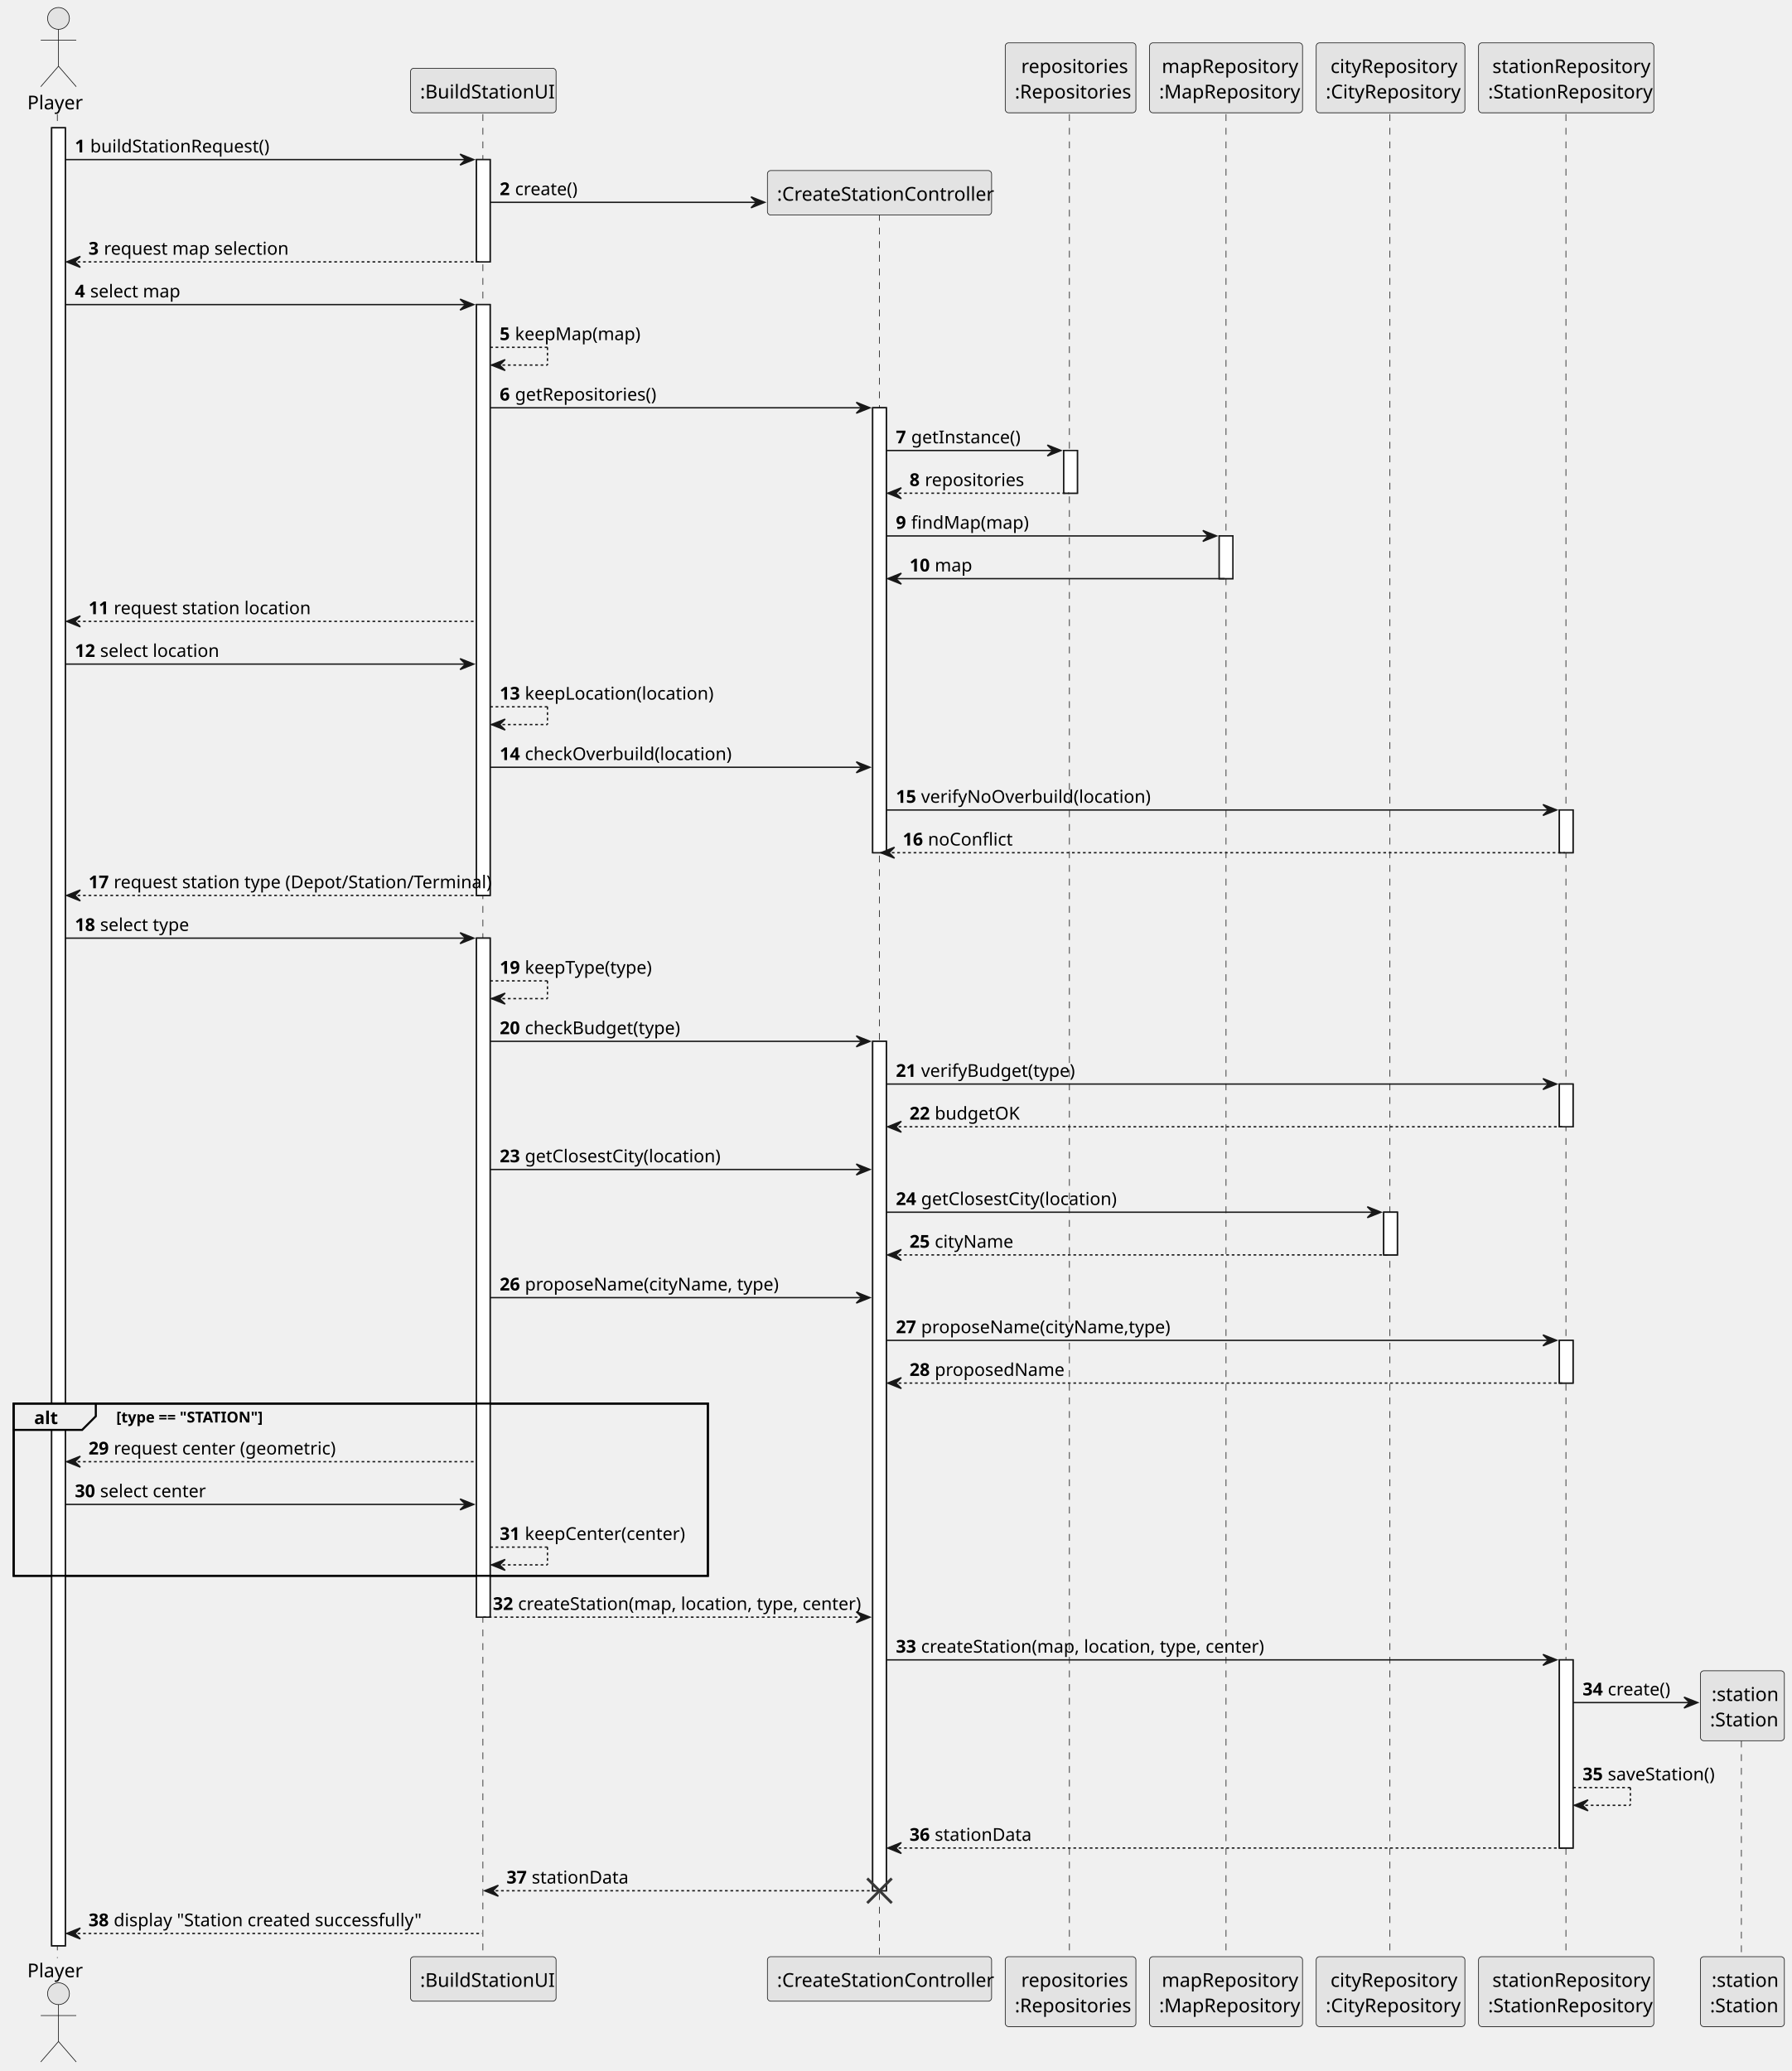
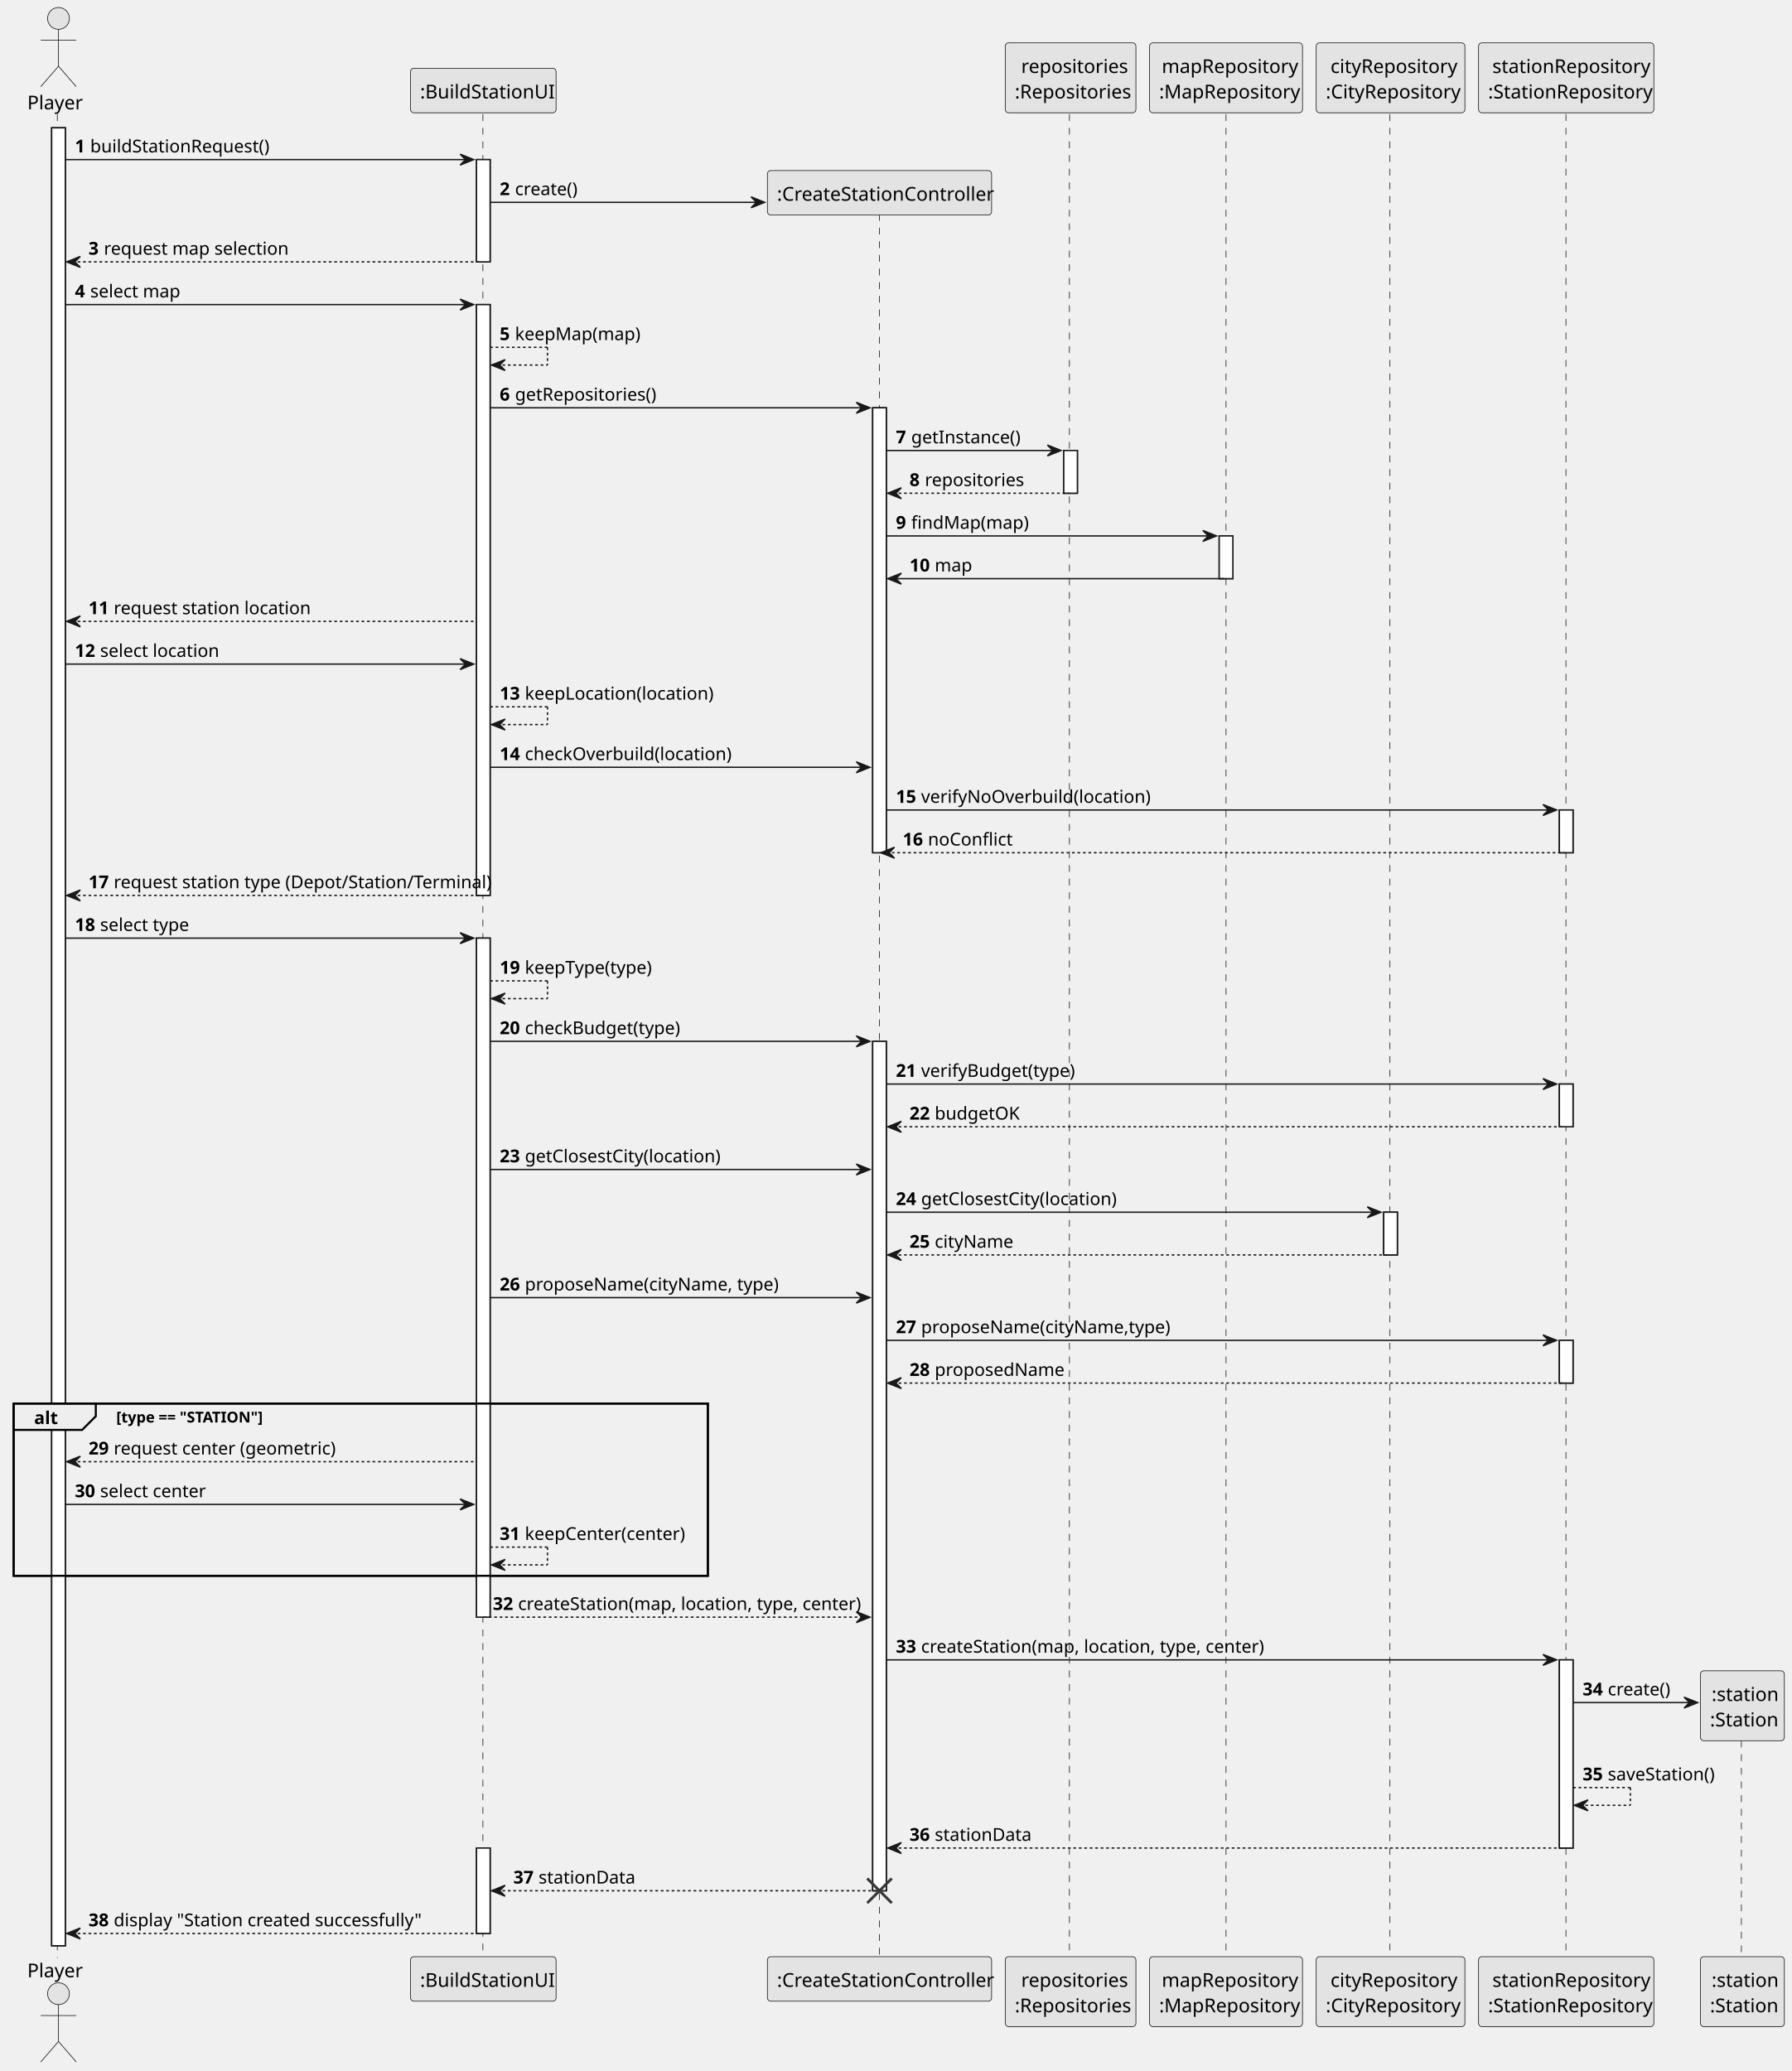
<svg xmlns="http://www.w3.org/2000/svg" contentStyleType="text/css" height="1517px" preserveAspectRatio="none" style="width:1312px;height:1517px;background:#FFFFFF;" version="1.1" viewBox="0 0 1312 1517" width="1312px" zoomAndPan="magnify">
  <defs />
  <g>
    <rect fill="#FFFFFF" height="1331.631" style="stroke:#181818;stroke-width:1.0;" width="10" x="37.841" y="93.621" />
    <rect fill="#FFFFFF" height="74.912" style="stroke:#181818;stroke-width:1.0;" width="10" x="348.981" y="116.912" />
    <rect fill="#FFFFFF" height="432.783" style="stroke:#181818;stroke-width:1.0;" width="10" x="348.981" y="223.115" />
    <rect fill="#FFFFFF" height="497.365" style="stroke:#181818;stroke-width:1.0;" width="10" x="348.981" y="687.189" />
+     <rect fill="#FFFFFF" height="62.582" style="stroke:#181818;stroke-width:1.0;" width="10" x="348.981" y="1353.67" />
    <rect fill="#FFFFFF" height="325.91" style="stroke:#181818;stroke-width:1.0;" width="10" x="639.173" y="298.697" />
    <rect fill="#FFFFFF" height="622.189" style="stroke:#181818;stroke-width:1.0;" width="10" x="639.173" y="762.771" />
    <rect fill="#FFFFFF" height="31.291" style="stroke:#181818;stroke-width:1.0;" width="10" x="779.118" y="329.988" />
    <rect fill="#FFFFFF" height="31.291" style="stroke:#181818;stroke-width:1.0;" width="10" x="892.99" y="392.57" />
    <rect fill="#FFFFFF" height="31.291" style="stroke:#181818;stroke-width:1.0;" width="10" x="1013.469" y="887.936" />
    <rect fill="#FFFFFF" height="31.291" style="stroke:#181818;stroke-width:1.0;" width="10" x="1142.123" y="593.316" />
    <rect fill="#FFFFFF" height="31.291" style="stroke:#181818;stroke-width:1.0;" width="10" x="1142.123" y="794.062" />
    <rect fill="#FFFFFF" height="31.291" style="stroke:#181818;stroke-width:1.0;" width="10" x="1142.123" y="981.809" />
    <rect fill="#FFFFFF" height="137.824" style="stroke:#181818;stroke-width:1.0;" width="10" x="1142.123" y="1215.846" />
    <rect fill="none" height="126.164" style="stroke:#000000;stroke-width:1.5;" width="508.439" x="10" y="1028.1" />
    <line style="stroke:#181818;stroke-width:0.5;stroke-dasharray:5.0,5.0;" x1="42" x2="42" y1="83.621" y2="1434.252" />
    <line style="stroke:#181818;stroke-width:0.5;stroke-dasharray:5.0,5.0;" x1="353.678" x2="353.678" y1="83.621" y2="1434.252" />
    <line style="stroke:#181818;stroke-width:0.5;stroke-dasharray:5.0,5.0;" x1="644.081" x2="644.081" y1="156.723" y2="1434.252" />
    <line style="stroke:#181818;stroke-width:0.5;stroke-dasharray:5.0,5.0;" x1="783.266" x2="783.266" y1="83.621" y2="1434.252" />
    <line style="stroke:#181818;stroke-width:0.5;stroke-dasharray:5.0,5.0;" x1="897.969" x2="897.969" y1="83.621" y2="1434.252" />
    <line style="stroke:#181818;stroke-width:0.5;stroke-dasharray:5.0,5.0;" x1="1018.01" x2="1018.01" y1="83.621" y2="1434.252" />
    <line style="stroke:#181818;stroke-width:0.5;stroke-dasharray:5.0,5.0;" x1="1146.927" x2="1146.927" y1="83.621" y2="1434.252" />
    <line style="stroke:#181818;stroke-width:0.5;stroke-dasharray:5.0,5.0;" x1="1275.437" x2="1275.437" y1="1264.967" y2="1434.252" />
    <text fill="#000000" font-family="sans-serif" font-size="14" lengthAdjust="spacing" textLength="39.683" x="20" y="80.107">Player</text>
    <ellipse cx="42.841" cy="13.5" fill="#E3E3E3" rx="8" ry="8" style="stroke:#181818;stroke-width:0.5;" />
    <path d="M42.841,21.5 L42.841,48.5 M29.841,29.5 L55.841,29.5 M42.841,48.5 L29.841,63.5 M42.841,48.5 L55.841,63.5 " fill="none" style="stroke:#181818;stroke-width:0.5;" />
    <text fill="#000000" font-family="sans-serif" font-size="14" lengthAdjust="spacing" textLength="39.683" x="20" y="1448.359">Player</text>
    <ellipse cx="42.841" cy="1460.373" fill="#E3E3E3" rx="8" ry="8" style="stroke:#181818;stroke-width:0.5;" />
    <path d="M42.841,1468.373 L42.841,1495.373 M29.841,1476.373 L55.841,1476.373 M42.841,1495.373 L29.841,1510.373 M42.841,1495.373 L55.841,1510.373 " fill="none" style="stroke:#181818;stroke-width:0.5;" />
    <rect fill="#E3E3E3" height="32.621" rx="2.5" ry="2.5" style="stroke:#181818;stroke-width:0.5;" width="106.606" x="300.678" y="50" />
    <text fill="#000000" font-family="sans-serif" font-size="14" lengthAdjust="spacing" textLength="92.606" x="307.678" y="72.107">:BuildStationUI</text>
    <rect fill="#E3E3E3" height="32.621" rx="2.5" ry="2.5" style="stroke:#181818;stroke-width:0.5;" width="106.606" x="300.678" y="1433.252" />
    <text fill="#000000" font-family="sans-serif" font-size="14" lengthAdjust="spacing" textLength="92.606" x="307.678" y="1455.359">:BuildStationUI</text>
    <rect fill="#E3E3E3" height="32.621" rx="2.5" ry="2.5" style="stroke:#181818;stroke-width:0.5;" width="164.185" x="562.081" y="1433.252" />
    <text fill="#000000" font-family="sans-serif" font-size="14" lengthAdjust="spacing" textLength="150.185" x="569.081" y="1455.359">:CreateStationController</text>
    <rect fill="#E3E3E3" height="51.242" rx="2.5" ry="2.5" style="stroke:#181818;stroke-width:0.5;" width="95.703" x="736.266" y="31.379" />
    <text fill="#000000" font-family="sans-serif" font-size="14" lengthAdjust="spacing" textLength="72.365" x="747.935" y="53.486">repositories</text>
    <text fill="#000000" font-family="sans-serif" font-size="14" lengthAdjust="spacing" textLength="81.703" x="743.266" y="72.107">:Repositories</text>
    <rect fill="#E3E3E3" height="51.242" rx="2.5" ry="2.5" style="stroke:#181818;stroke-width:0.5;" width="95.703" x="736.266" y="1433.252" />
    <text fill="#000000" font-family="sans-serif" font-size="14" lengthAdjust="spacing" textLength="72.365" x="747.935" y="1455.359">repositories</text>
    <text fill="#000000" font-family="sans-serif" font-size="14" lengthAdjust="spacing" textLength="81.703" x="743.266" y="1473.98">:Repositories</text>
    <rect fill="#E3E3E3" height="51.242" rx="2.5" ry="2.5" style="stroke:#181818;stroke-width:0.5;" width="112.041" x="841.969" y="31.379" />
    <text fill="#000000" font-family="sans-serif" font-size="14" lengthAdjust="spacing" textLength="94.151" x="850.914" y="53.486">mapRepository</text>
    <text fill="#000000" font-family="sans-serif" font-size="14" lengthAdjust="spacing" textLength="98.041" x="848.969" y="72.107">:MapRepository</text>
    <rect fill="#E3E3E3" height="51.242" rx="2.5" ry="2.5" style="stroke:#181818;stroke-width:0.5;" width="112.041" x="841.969" y="1433.252" />
    <text fill="#000000" font-family="sans-serif" font-size="14" lengthAdjust="spacing" textLength="94.151" x="850.914" y="1455.359">mapRepository</text>
    <text fill="#000000" font-family="sans-serif" font-size="14" lengthAdjust="spacing" textLength="98.041" x="848.969" y="1473.98">:MapRepository</text>
    <rect fill="#E3E3E3" height="51.242" rx="2.5" ry="2.5" style="stroke:#181818;stroke-width:0.5;" width="108.917" x="964.01" y="31.379" />
    <text fill="#000000" font-family="sans-serif" font-size="14" lengthAdjust="spacing" textLength="87.917" x="974.51" y="53.486">cityRepository</text>
    <text fill="#000000" font-family="sans-serif" font-size="14" lengthAdjust="spacing" textLength="94.917" x="971.01" y="72.107">:CityRepository</text>
    <rect fill="#E3E3E3" height="51.242" rx="2.5" ry="2.5" style="stroke:#181818;stroke-width:0.5;" width="108.917" x="964.01" y="1433.252" />
    <text fill="#000000" font-family="sans-serif" font-size="14" lengthAdjust="spacing" textLength="87.917" x="974.51" y="1455.359">cityRepository</text>
    <text fill="#000000" font-family="sans-serif" font-size="14" lengthAdjust="spacing" textLength="94.917" x="971.01" y="1473.98">:CityRepository</text>
    <rect fill="#E3E3E3" height="51.242" rx="2.5" ry="2.5" style="stroke:#181818;stroke-width:0.5;" width="128.393" x="1082.927" y="31.379" />
    <text fill="#000000" font-family="sans-serif" font-size="14" lengthAdjust="spacing" textLength="108.165" x="1093.041" y="53.486">stationRepository</text>
    <text fill="#000000" font-family="sans-serif" font-size="14" lengthAdjust="spacing" textLength="114.393" x="1089.927" y="72.107">:StationRepository</text>
    <rect fill="#E3E3E3" height="51.242" rx="2.5" ry="2.5" style="stroke:#181818;stroke-width:0.5;" width="128.393" x="1082.927" y="1433.252" />
    <text fill="#000000" font-family="sans-serif" font-size="14" lengthAdjust="spacing" textLength="108.165" x="1093.041" y="1455.359">stationRepository</text>
    <text fill="#000000" font-family="sans-serif" font-size="14" lengthAdjust="spacing" textLength="114.393" x="1089.927" y="1473.98">:StationRepository</text>
    <rect fill="#E3E3E3" height="51.242" rx="2.5" ry="2.5" style="stroke:#181818;stroke-width:0.5;" width="61.476" x="1245.437" y="1433.252" />
    <text fill="#000000" font-family="sans-serif" font-size="14" lengthAdjust="spacing" textLength="45.138" x="1253.605" y="1455.359">:station</text>
    <text fill="#000000" font-family="sans-serif" font-size="14" lengthAdjust="spacing" textLength="47.476" x="1252.437" y="1473.98">:Station</text>
    <rect fill="#FFFFFF" height="1331.631" style="stroke:#181818;stroke-width:1.0;" width="10" x="37.841" y="93.621" />
    <rect fill="#FFFFFF" height="74.912" style="stroke:#181818;stroke-width:1.0;" width="10" x="348.981" y="116.912" />
    <rect fill="#FFFFFF" height="432.783" style="stroke:#181818;stroke-width:1.0;" width="10" x="348.981" y="223.115" />
    <rect fill="#FFFFFF" height="497.365" style="stroke:#181818;stroke-width:1.0;" width="10" x="348.981" y="687.189" />
+     <rect fill="#FFFFFF" height="62.582" style="stroke:#181818;stroke-width:1.0;" width="10" x="348.981" y="1353.67" />
    <rect fill="#FFFFFF" height="325.91" style="stroke:#181818;stroke-width:1.0;" width="10" x="639.173" y="298.697" />
    <rect fill="#FFFFFF" height="622.189" style="stroke:#181818;stroke-width:1.0;" width="10" x="639.173" y="762.771" />
    <rect fill="#FFFFFF" height="31.291" style="stroke:#181818;stroke-width:1.0;" width="10" x="779.118" y="329.988" />
    <rect fill="#FFFFFF" height="31.291" style="stroke:#181818;stroke-width:1.0;" width="10" x="892.99" y="392.57" />
    <rect fill="#FFFFFF" height="31.291" style="stroke:#181818;stroke-width:1.0;" width="10" x="1013.469" y="887.936" />
    <rect fill="#FFFFFF" height="31.291" style="stroke:#181818;stroke-width:1.0;" width="10" x="1142.123" y="593.316" />
    <rect fill="#FFFFFF" height="31.291" style="stroke:#181818;stroke-width:1.0;" width="10" x="1142.123" y="794.062" />
    <rect fill="#FFFFFF" height="31.291" style="stroke:#181818;stroke-width:1.0;" width="10" x="1142.123" y="981.809" />
    <rect fill="#FFFFFF" height="137.824" style="stroke:#181818;stroke-width:1.0;" width="10" x="1142.123" y="1215.846" />
    <polygon fill="#181818" points="336.981,112.912,346.981,116.912,336.981,120.912,340.981,116.912" style="stroke:#181818;stroke-width:1.0;" />
    <line style="stroke:#181818;stroke-width:1.0;" x1="47.841" x2="342.981" y1="116.912" y2="116.912" />
    <text fill="#000000" font-family="sans-serif" font-size="13" font-weight="bold" lengthAdjust="spacing" textLength="7.23" x="54.841" y="111.649">1</text>
    <text fill="#000000" font-family="sans-serif" font-size="13" lengthAdjust="spacing" textLength="125.017" x="66.071" y="111.649">buildStationRequest()</text>
    <polygon fill="#181818" points="550.081,144.203,560.081,148.203,550.081,152.203,554.081,148.203" style="stroke:#181818;stroke-width:1.0;" />
    <line style="stroke:#181818;stroke-width:1.0;" x1="358.981" x2="556.081" y1="148.203" y2="148.203" />
    <text fill="#000000" font-family="sans-serif" font-size="13" font-weight="bold" lengthAdjust="spacing" textLength="7.23" x="365.981" y="142.94">2</text>
    <text fill="#000000" font-family="sans-serif" font-size="13" lengthAdjust="spacing" textLength="44.789" x="377.211" y="142.94">create()</text>
    <rect fill="#E3E3E3" height="32.621" rx="2.5" ry="2.5" style="stroke:#181818;stroke-width:0.5;" width="164.185" x="562.081" y="124.912" />
    <text fill="#000000" font-family="sans-serif" font-size="14" lengthAdjust="spacing" textLength="150.185" x="569.081" y="147.019">:CreateStationController</text>
    <polygon fill="#181818" points="58.841,187.824,48.841,191.824,58.841,195.824,54.841,191.824" style="stroke:#181818;stroke-width:1.0;" />
    <line style="stroke:#181818;stroke-width:1.0;stroke-dasharray:2.0,2.0;" x1="52.841" x2="352.981" y1="191.824" y2="191.824" />
    <text fill="#000000" font-family="sans-serif" font-size="13" font-weight="bold" lengthAdjust="spacing" textLength="7.23" x="64.841" y="186.561">3</text>
    <text fill="#000000" font-family="sans-serif" font-size="13" lengthAdjust="spacing" textLength="127.182" x="76.071" y="186.561">request map selection</text>
    <polygon fill="#181818" points="336.981,219.115,346.981,223.115,336.981,227.115,340.981,223.115" style="stroke:#181818;stroke-width:1.0;" />
    <line style="stroke:#181818;stroke-width:1.0;" x1="47.841" x2="342.981" y1="223.115" y2="223.115" />
    <text fill="#000000" font-family="sans-serif" font-size="13" font-weight="bold" lengthAdjust="spacing" textLength="7.23" x="54.841" y="217.852">4</text>
    <text fill="#000000" font-family="sans-serif" font-size="13" lengthAdjust="spacing" textLength="62.861" x="66.071" y="217.852">select map</text>
    <line style="stroke:#181818;stroke-width:1.0;stroke-dasharray:2.0,2.0;" x1="358.981" x2="400.981" y1="254.406" y2="254.406" />
    <line style="stroke:#181818;stroke-width:1.0;stroke-dasharray:2.0,2.0;" x1="400.981" x2="400.981" y1="254.406" y2="267.406" />
    <line style="stroke:#181818;stroke-width:1.0;stroke-dasharray:2.0,2.0;" x1="359.981" x2="400.981" y1="267.406" y2="267.406" />
    <polygon fill="#181818" points="369.981,263.406,359.981,267.406,369.981,271.406,365.981,267.406" style="stroke:#181818;stroke-width:1.0;" />
    <text fill="#000000" font-family="sans-serif" font-size="13" font-weight="bold" lengthAdjust="spacing" textLength="7.23" x="365.981" y="249.144">5</text>
    <text fill="#000000" font-family="sans-serif" font-size="13" lengthAdjust="spacing" textLength="87.426" x="377.211" y="249.144">keepMap(map)</text>
    <polygon fill="#181818" points="627.173,294.697,637.173,298.697,627.173,302.697,631.173,298.697" style="stroke:#181818;stroke-width:1.0;" />
    <line style="stroke:#181818;stroke-width:1.0;" x1="358.981" x2="633.173" y1="298.697" y2="298.697" />
    <text fill="#000000" font-family="sans-serif" font-size="13" font-weight="bold" lengthAdjust="spacing" textLength="7.23" x="365.981" y="293.435">6</text>
    <text fill="#000000" font-family="sans-serif" font-size="13" lengthAdjust="spacing" textLength="98.985" x="377.211" y="293.435">getRepositories()</text>
    <polygon fill="#181818" points="767.118,325.988,777.118,329.988,767.118,333.988,771.118,329.988" style="stroke:#181818;stroke-width:1.0;" />
    <line style="stroke:#181818;stroke-width:1.0;" x1="649.173" x2="773.118" y1="329.988" y2="329.988" />
    <text fill="#000000" font-family="sans-serif" font-size="13" font-weight="bold" lengthAdjust="spacing" textLength="7.23" x="656.173" y="324.726">7</text>
    <text fill="#000000" font-family="sans-serif" font-size="13" lengthAdjust="spacing" textLength="75.874" x="667.403" y="324.726">getInstance()</text>
    <polygon fill="#181818" points="660.173,357.279,650.173,361.279,660.173,365.279,656.173,361.279" style="stroke:#181818;stroke-width:1.0;" />
    <line style="stroke:#181818;stroke-width:1.0;stroke-dasharray:2.0,2.0;" x1="654.173" x2="783.118" y1="361.279" y2="361.279" />
    <text fill="#000000" font-family="sans-serif" font-size="13" font-weight="bold" lengthAdjust="spacing" textLength="7.23" x="666.173" y="356.017">8</text>
    <text fill="#000000" font-family="sans-serif" font-size="13" lengthAdjust="spacing" textLength="67.196" x="677.403" y="356.017">repositories</text>
    <polygon fill="#181818" points="880.99,388.57,890.99,392.57,880.99,396.57,884.99,392.57" style="stroke:#181818;stroke-width:1.0;" />
    <line style="stroke:#181818;stroke-width:1.0;" x1="649.173" x2="886.99" y1="392.57" y2="392.57" />
    <text fill="#000000" font-family="sans-serif" font-size="13" font-weight="bold" lengthAdjust="spacing" textLength="7.23" x="656.173" y="387.308">9</text>
    <text fill="#000000" font-family="sans-serif" font-size="13" lengthAdjust="spacing" textLength="80.196" x="667.403" y="387.308">findMap(map)</text>
    <polygon fill="#181818" points="660.173,419.861,650.173,423.861,660.173,427.861,656.173,423.861" style="stroke:#181818;stroke-width:1.0;" />
    <line style="stroke:#181818;stroke-width:1.0;" x1="654.173" x2="896.99" y1="423.861" y2="423.861" />
    <text fill="#000000" font-family="sans-serif" font-size="13" font-weight="bold" lengthAdjust="spacing" textLength="14.46" x="666.173" y="418.599">10</text>
    <text fill="#000000" font-family="sans-serif" font-size="13" lengthAdjust="spacing" textLength="25.289" x="684.633" y="418.599">map</text>
    <polygon fill="#181818" points="58.841,451.152,48.841,455.152,58.841,459.152,54.841,455.152" style="stroke:#181818;stroke-width:1.0;" />
    <line style="stroke:#181818;stroke-width:1.0;stroke-dasharray:2.0,2.0;" x1="52.841" x2="347.981" y1="455.152" y2="455.152" />
    <text fill="#000000" font-family="sans-serif" font-size="13" font-weight="bold" lengthAdjust="spacing" textLength="14.46" x="64.841" y="449.89">11</text>
    <text fill="#000000" font-family="sans-serif" font-size="13" lengthAdjust="spacing" textLength="133.694" x="83.301" y="449.89">request station location</text>
    <polygon fill="#181818" points="336.981,482.443,346.981,486.443,336.981,490.443,340.981,486.443" style="stroke:#181818;stroke-width:1.0;" />
    <line style="stroke:#181818;stroke-width:1.0;" x1="47.841" x2="342.981" y1="486.443" y2="486.443" />
    <text fill="#000000" font-family="sans-serif" font-size="13" font-weight="bold" lengthAdjust="spacing" textLength="14.46" x="54.841" y="481.181">12</text>
    <text fill="#000000" font-family="sans-serif" font-size="13" lengthAdjust="spacing" textLength="82.38" x="73.301" y="481.181">select location</text>
    <line style="stroke:#181818;stroke-width:1.0;stroke-dasharray:2.0,2.0;" x1="358.981" x2="400.981" y1="517.734" y2="517.734" />
    <line style="stroke:#181818;stroke-width:1.0;stroke-dasharray:2.0,2.0;" x1="400.981" x2="400.981" y1="517.734" y2="530.734" />
    <line style="stroke:#181818;stroke-width:1.0;stroke-dasharray:2.0,2.0;" x1="359.981" x2="400.981" y1="530.734" y2="530.734" />
    <polygon fill="#181818" points="369.981,526.734,359.981,530.734,369.981,534.734,365.981,530.734" style="stroke:#181818;stroke-width:1.0;" />
    <text fill="#000000" font-family="sans-serif" font-size="13" font-weight="bold" lengthAdjust="spacing" textLength="14.46" x="365.981" y="512.472">13</text>
    <text fill="#000000" font-family="sans-serif" font-size="13" lengthAdjust="spacing" textLength="130.806" x="384.441" y="512.472">keepLocation(location)</text>
    <polygon fill="#181818" points="627.173,558.025,637.173,562.025,627.173,566.025,631.173,562.025" style="stroke:#181818;stroke-width:1.0;" />
    <line style="stroke:#181818;stroke-width:1.0;" x1="358.981" x2="633.173" y1="562.025" y2="562.025" />
    <text fill="#000000" font-family="sans-serif" font-size="13" font-weight="bold" lengthAdjust="spacing" textLength="14.46" x="365.981" y="556.763">14</text>
    <text fill="#000000" font-family="sans-serif" font-size="13" lengthAdjust="spacing" textLength="143.064" x="384.441" y="556.763">checkOverbuild(location)</text>
    <polygon fill="#181818" points="1130.123,589.316,1140.123,593.316,1130.123,597.316,1134.123,593.316" style="stroke:#181818;stroke-width:1.0;" />
    <line style="stroke:#181818;stroke-width:1.0;" x1="649.173" x2="1136.123" y1="593.316" y2="593.316" />
    <text fill="#000000" font-family="sans-serif" font-size="13" font-weight="bold" lengthAdjust="spacing" textLength="14.46" x="656.173" y="588.054">15</text>
    <text fill="#000000" font-family="sans-serif" font-size="13" lengthAdjust="spacing" textLength="156.781" x="674.633" y="588.054">verifyNoOverbuild(location)</text>
    <polygon fill="#181818" points="655.173,620.607,645.173,624.607,655.173,628.607,651.173,624.607" style="stroke:#181818;stroke-width:1.0;" />
    <line style="stroke:#181818;stroke-width:1.0;stroke-dasharray:2.0,2.0;" x1="649.173" x2="1146.123" y1="624.607" y2="624.607" />
    <text fill="#000000" font-family="sans-serif" font-size="13" font-weight="bold" lengthAdjust="spacing" textLength="14.46" x="661.173" y="619.345">16</text>
    <text fill="#000000" font-family="sans-serif" font-size="13" lengthAdjust="spacing" textLength="57.808" x="679.633" y="619.345">noConflict</text>
    <polygon fill="#181818" points="58.841,651.898,48.841,655.898,58.841,659.898,54.841,655.898" style="stroke:#181818;stroke-width:1.0;" />
    <line style="stroke:#181818;stroke-width:1.0;stroke-dasharray:2.0,2.0;" x1="52.841" x2="352.981" y1="655.898" y2="655.898" />
    <text fill="#000000" font-family="sans-serif" font-size="13" font-weight="bold" lengthAdjust="spacing" textLength="14.46" x="64.841" y="650.636">17</text>
    <text fill="#000000" font-family="sans-serif" font-size="13" lengthAdjust="spacing" textLength="258.68" x="83.301" y="650.636">request station type (Depot/Station/Terminal)</text>
    <polygon fill="#181818" points="336.981,683.189,346.981,687.189,336.981,691.189,340.981,687.189" style="stroke:#181818;stroke-width:1.0;" />
    <line style="stroke:#181818;stroke-width:1.0;" x1="47.841" x2="342.981" y1="687.189" y2="687.189" />
    <text fill="#000000" font-family="sans-serif" font-size="13" font-weight="bold" lengthAdjust="spacing" textLength="14.46" x="54.841" y="681.927">18</text>
    <text fill="#000000" font-family="sans-serif" font-size="13" lengthAdjust="spacing" textLength="62.144" x="73.301" y="681.927">select type</text>
    <line style="stroke:#181818;stroke-width:1.0;stroke-dasharray:2.0,2.0;" x1="358.981" x2="400.981" y1="718.481" y2="718.481" />
    <line style="stroke:#181818;stroke-width:1.0;stroke-dasharray:2.0,2.0;" x1="400.981" x2="400.981" y1="718.481" y2="731.481" />
    <line style="stroke:#181818;stroke-width:1.0;stroke-dasharray:2.0,2.0;" x1="359.981" x2="400.981" y1="731.481" y2="731.481" />
    <polygon fill="#181818" points="369.981,727.481,359.981,731.481,369.981,735.481,365.981,731.481" style="stroke:#181818;stroke-width:1.0;" />
    <text fill="#000000" font-family="sans-serif" font-size="13" font-weight="bold" lengthAdjust="spacing" textLength="14.46" x="365.981" y="713.218">19</text>
    <text fill="#000000" font-family="sans-serif" font-size="13" lengthAdjust="spacing" textLength="90.321" x="384.441" y="713.218">keepType(type)</text>
    <polygon fill="#181818" points="627.173,758.771,637.173,762.771,627.173,766.771,631.173,762.771" style="stroke:#181818;stroke-width:1.0;" />
    <line style="stroke:#181818;stroke-width:1.0;" x1="358.981" x2="633.173" y1="762.771" y2="762.771" />
    <text fill="#000000" font-family="sans-serif" font-size="13" font-weight="bold" lengthAdjust="spacing" textLength="14.46" x="365.981" y="757.509">20</text>
    <text fill="#000000" font-family="sans-serif" font-size="13" lengthAdjust="spacing" textLength="108.393" x="384.441" y="757.509">checkBudget(type)</text>
    <polygon fill="#181818" points="1130.123,790.062,1140.123,794.062,1130.123,798.062,1134.123,794.062" style="stroke:#181818;stroke-width:1.0;" />
    <line style="stroke:#181818;stroke-width:1.0;" x1="649.173" x2="1136.123" y1="794.062" y2="794.062" />
    <text fill="#000000" font-family="sans-serif" font-size="13" font-weight="bold" lengthAdjust="spacing" textLength="14.46" x="656.173" y="788.8">21</text>
    <text fill="#000000" font-family="sans-serif" font-size="13" lengthAdjust="spacing" textLength="105.492" x="674.633" y="788.8">verifyBudget(type)</text>
    <polygon fill="#181818" points="660.173,821.354,650.173,825.354,660.173,829.354,656.173,825.354" style="stroke:#181818;stroke-width:1.0;" />
    <line style="stroke:#181818;stroke-width:1.0;stroke-dasharray:2.0,2.0;" x1="654.173" x2="1146.123" y1="825.354" y2="825.354" />
    <text fill="#000000" font-family="sans-serif" font-size="13" font-weight="bold" lengthAdjust="spacing" textLength="14.46" x="666.173" y="820.091">22</text>
    <text fill="#000000" font-family="sans-serif" font-size="13" lengthAdjust="spacing" textLength="58.544" x="684.633" y="820.091">budgetOK</text>
    <polygon fill="#181818" points="627.173,852.644,637.173,856.644,627.173,860.644,631.173,856.644" style="stroke:#181818;stroke-width:1.0;" />
    <line style="stroke:#181818;stroke-width:1.0;" x1="358.981" x2="633.173" y1="856.644" y2="856.644" />
    <text fill="#000000" font-family="sans-serif" font-size="13" font-weight="bold" lengthAdjust="spacing" textLength="14.46" x="365.981" y="851.382">23</text>
    <text fill="#000000" font-family="sans-serif" font-size="13" lengthAdjust="spacing" textLength="137.274" x="384.441" y="851.382">getClosestCity(location)</text>
    <polygon fill="#181818" points="1001.469,883.936,1011.469,887.936,1001.469,891.936,1005.469,887.936" style="stroke:#181818;stroke-width:1.0;" />
    <line style="stroke:#181818;stroke-width:1.0;" x1="649.173" x2="1007.469" y1="887.936" y2="887.936" />
    <text fill="#000000" font-family="sans-serif" font-size="13" font-weight="bold" lengthAdjust="spacing" textLength="14.46" x="656.173" y="882.673">24</text>
    <text fill="#000000" font-family="sans-serif" font-size="13" lengthAdjust="spacing" textLength="137.274" x="674.633" y="882.673">getClosestCity(location)</text>
    <polygon fill="#181818" points="660.173,915.227,650.173,919.227,660.173,923.227,656.173,919.227" style="stroke:#181818;stroke-width:1.0;" />
    <line style="stroke:#181818;stroke-width:1.0;stroke-dasharray:2.0,2.0;" x1="654.173" x2="1017.469" y1="919.227" y2="919.227" />
    <text fill="#000000" font-family="sans-serif" font-size="13" font-weight="bold" lengthAdjust="spacing" textLength="14.46" x="666.173" y="913.964">25</text>
    <text fill="#000000" font-family="sans-serif" font-size="13" lengthAdjust="spacing" textLength="54.177" x="684.633" y="913.964">cityName</text>
    <polygon fill="#181818" points="627.173,946.518,637.173,950.518,627.173,954.518,631.173,950.518" style="stroke:#181818;stroke-width:1.0;" />
    <line style="stroke:#181818;stroke-width:1.0;" x1="358.981" x2="633.173" y1="950.518" y2="950.518" />
    <text fill="#000000" font-family="sans-serif" font-size="13" font-weight="bold" lengthAdjust="spacing" textLength="14.46" x="365.981" y="945.255">26</text>
    <text fill="#000000" font-family="sans-serif" font-size="13" lengthAdjust="spacing" textLength="176.287" x="384.441" y="945.255">proposeName(cityName, type)</text>
    <polygon fill="#181818" points="1130.123,977.809,1140.123,981.809,1130.123,985.809,1134.123,981.809" style="stroke:#181818;stroke-width:1.0;" />
    <line style="stroke:#181818;stroke-width:1.0;" x1="649.173" x2="1136.123" y1="981.809" y2="981.809" />
    <text fill="#000000" font-family="sans-serif" font-size="13" font-weight="bold" lengthAdjust="spacing" textLength="14.46" x="656.173" y="976.546">27</text>
    <text fill="#000000" font-family="sans-serif" font-size="13" lengthAdjust="spacing" textLength="172.675" x="674.633" y="976.546">proposeName(cityName,type)</text>
    <polygon fill="#181818" points="660.173,1009.1,650.173,1013.1,660.173,1017.1,656.173,1013.1" style="stroke:#181818;stroke-width:1.0;" />
    <line style="stroke:#181818;stroke-width:1.0;stroke-dasharray:2.0,2.0;" x1="654.173" x2="1146.123" y1="1013.1" y2="1013.1" />
    <text fill="#000000" font-family="sans-serif" font-size="13" font-weight="bold" lengthAdjust="spacing" textLength="14.46" x="666.173" y="1007.837">28</text>
    <text fill="#000000" font-family="sans-serif" font-size="13" lengthAdjust="spacing" textLength="88.886" x="684.633" y="1007.837">proposedName</text>
    <path d="M10,1028.1 L70.171,1028.1 L70.171,1037.391 L60.171,1047.391 L10,1047.391 L10,1028.1 " fill="#EEEEEE" style="stroke:#000000;stroke-width:1.5;" />
    <rect fill="none" height="126.164" style="stroke:#000000;stroke-width:1.5;" width="508.439" x="10" y="1028.1" />
    <text fill="#000000" font-family="sans-serif" font-size="13" font-weight="bold" lengthAdjust="spacing" textLength="15.171" x="25" y="1043.128">alt</text>
    <text fill="#000000" font-family="sans-serif" font-size="11" font-weight="bold" lengthAdjust="spacing" textLength="107.61" x="85.171" y="1041.97">[type == "STATION"]</text>
    <polygon fill="#181818" points="58.841,1066.682,48.841,1070.682,58.841,1074.682,54.841,1070.682" style="stroke:#181818;stroke-width:1.0;" />
    <line style="stroke:#181818;stroke-width:1.0;stroke-dasharray:2.0,2.0;" x1="52.841" x2="347.981" y1="1070.682" y2="1070.682" />
    <text fill="#000000" font-family="sans-serif" font-size="13" font-weight="bold" lengthAdjust="spacing" textLength="14.46" x="64.841" y="1065.419">29</text>
    <text fill="#000000" font-family="sans-serif" font-size="13" lengthAdjust="spacing" textLength="152.452" x="83.301" y="1065.419">request center (geometric)</text>
    <polygon fill="#181818" points="336.981,1097.973,346.981,1101.973,336.981,1105.973,340.981,1101.973" style="stroke:#181818;stroke-width:1.0;" />
    <line style="stroke:#181818;stroke-width:1.0;" x1="47.841" x2="342.981" y1="1101.973" y2="1101.973" />
    <text fill="#000000" font-family="sans-serif" font-size="13" font-weight="bold" lengthAdjust="spacing" textLength="14.46" x="54.841" y="1096.71">30</text>
    <text fill="#000000" font-family="sans-serif" font-size="13" lengthAdjust="spacing" textLength="73.703" x="73.301" y="1096.71">select center</text>
    <line style="stroke:#181818;stroke-width:1.0;stroke-dasharray:2.0,2.0;" x1="358.981" x2="400.981" y1="1133.264" y2="1133.264" />
    <line style="stroke:#181818;stroke-width:1.0;stroke-dasharray:2.0,2.0;" x1="400.981" x2="400.981" y1="1133.264" y2="1146.264" />
    <line style="stroke:#181818;stroke-width:1.0;stroke-dasharray:2.0,2.0;" x1="359.981" x2="400.981" y1="1146.264" y2="1146.264" />
    <polygon fill="#181818" points="369.981,1142.264,359.981,1146.264,369.981,1150.264,365.981,1146.264" style="stroke:#181818;stroke-width:1.0;" />
    <text fill="#000000" font-family="sans-serif" font-size="13" font-weight="bold" lengthAdjust="spacing" textLength="14.46" x="365.981" y="1128.001">31</text>
    <text fill="#000000" font-family="sans-serif" font-size="13" lengthAdjust="spacing" textLength="111.998" x="384.441" y="1128.001">keepCenter(center)</text>
    <polygon fill="#181818" points="627.173,1180.555,637.173,1184.555,627.173,1188.555,631.173,1184.555" style="stroke:#181818;stroke-width:1.0;" />
    <line style="stroke:#181818;stroke-width:1.0;stroke-dasharray:2.0,2.0;" x1="353.981" x2="633.173" y1="1184.555" y2="1184.555" />
    <text fill="#000000" font-family="sans-serif" font-size="13" font-weight="bold" lengthAdjust="spacing" textLength="14.46" x="360.981" y="1179.292">32</text>
    <text fill="#000000" font-family="sans-serif" font-size="13" lengthAdjust="spacing" textLength="237.732" x="379.441" y="1179.292">createStation(map, location, type, center)</text>
    <polygon fill="#181818" points="1130.123,1211.846,1140.123,1215.846,1130.123,1219.846,1134.123,1215.846" style="stroke:#181818;stroke-width:1.0;" />
    <line style="stroke:#181818;stroke-width:1.0;" x1="649.173" x2="1136.123" y1="1215.846" y2="1215.846" />
    <text fill="#000000" font-family="sans-serif" font-size="13" font-weight="bold" lengthAdjust="spacing" textLength="14.46" x="656.173" y="1210.583">33</text>
    <text fill="#000000" font-family="sans-serif" font-size="13" lengthAdjust="spacing" textLength="237.732" x="674.633" y="1210.583">createStation(map, location, type, center)</text>
    <polygon fill="#181818" points="1233.437,1243.137,1243.437,1247.137,1233.437,1251.137,1237.437,1247.137" style="stroke:#181818;stroke-width:1.0;" />
    <line style="stroke:#181818;stroke-width:1.0;" x1="1152.123" x2="1239.437" y1="1247.137" y2="1247.137" />
    <text fill="#000000" font-family="sans-serif" font-size="13" font-weight="bold" lengthAdjust="spacing" textLength="14.46" x="1159.123" y="1241.874">34</text>
    <text fill="#000000" font-family="sans-serif" font-size="13" lengthAdjust="spacing" textLength="44.789" x="1177.583" y="1241.874">create()</text>
    <rect fill="#E3E3E3" height="51.242" rx="2.5" ry="2.5" style="stroke:#181818;stroke-width:0.5;" width="61.476" x="1245.437" y="1223.846" />
    <text fill="#000000" font-family="sans-serif" font-size="14" lengthAdjust="spacing" textLength="45.138" x="1253.605" y="1245.953">:station</text>
    <text fill="#000000" font-family="sans-serif" font-size="14" lengthAdjust="spacing" textLength="47.476" x="1252.437" y="1264.574">:Station</text>
    <line style="stroke:#181818;stroke-width:1.0;stroke-dasharray:2.0,2.0;" x1="1152.123" x2="1194.123" y1="1309.379" y2="1309.379" />
    <line style="stroke:#181818;stroke-width:1.0;stroke-dasharray:2.0,2.0;" x1="1194.123" x2="1194.123" y1="1309.379" y2="1322.379" />
    <line style="stroke:#181818;stroke-width:1.0;stroke-dasharray:2.0,2.0;" x1="1153.123" x2="1194.123" y1="1322.379" y2="1322.379" />
    <polygon fill="#181818" points="1163.123,1318.379,1153.123,1322.379,1163.123,1326.379,1159.123,1322.379" style="stroke:#181818;stroke-width:1.0;" />
    <text fill="#000000" font-family="sans-serif" font-size="13" font-weight="bold" lengthAdjust="spacing" textLength="14.46" x="1159.123" y="1304.116">35</text>
    <text fill="#000000" font-family="sans-serif" font-size="13" lengthAdjust="spacing" textLength="76.591" x="1177.583" y="1304.116">saveStation()</text>
    <polygon fill="#181818" points="660.173,1349.67,650.173,1353.67,660.173,1357.67,656.173,1353.67" style="stroke:#181818;stroke-width:1.0;" />
    <line style="stroke:#181818;stroke-width:1.0;stroke-dasharray:2.0,2.0;" x1="654.173" x2="1146.123" y1="1353.67" y2="1353.67" />
    <text fill="#000000" font-family="sans-serif" font-size="13" font-weight="bold" lengthAdjust="spacing" textLength="14.46" x="666.173" y="1348.407">36</text>
    <text fill="#000000" font-family="sans-serif" font-size="13" lengthAdjust="spacing" textLength="65.762" x="684.633" y="1348.407">stationData</text>
-     <polygon fill="#181818" points="364.981,1380.961,354.981,1384.961,364.981,1388.961,360.981,1384.961" style="stroke:#181818;stroke-width:1.0;" />
-     <line style="stroke:#181818;stroke-width:1.0;stroke-dasharray:2.0,2.0;" x1="358.981" x2="643.173" y1="1384.961" y2="1384.961" />
-     <text fill="#000000" font-family="sans-serif" font-size="13" font-weight="bold" lengthAdjust="spacing" textLength="14.46" x="370.981" y="1379.698">37</text>
-     <text fill="#000000" font-family="sans-serif" font-size="13" lengthAdjust="spacing" textLength="65.762" x="389.441" y="1379.698">stationData</text>
+     <polygon fill="#181818" points="369.981,1380.961,359.981,1384.961,369.981,1388.961,365.981,1384.961" style="stroke:#181818;stroke-width:1.0;" />
+     <line style="stroke:#181818;stroke-width:1.0;stroke-dasharray:2.0,2.0;" x1="363.981" x2="643.173" y1="1384.961" y2="1384.961" />
+     <text fill="#000000" font-family="sans-serif" font-size="13" font-weight="bold" lengthAdjust="spacing" textLength="14.46" x="375.981" y="1379.698">37</text>
+     <text fill="#000000" font-family="sans-serif" font-size="13" lengthAdjust="spacing" textLength="65.762" x="394.441" y="1379.698">stationData</text>
    <line style="stroke:#383838;stroke-width:2.0;" x1="635.173" x2="653.173" y1="1375.961" y2="1393.961" />
    <line style="stroke:#383838;stroke-width:2.0;" x1="635.173" x2="653.173" y1="1393.961" y2="1375.961" />
    <polygon fill="#181818" points="58.841,1412.252,48.841,1416.252,58.841,1420.252,54.841,1416.252" style="stroke:#181818;stroke-width:1.0;" />
    <line style="stroke:#181818;stroke-width:1.0;stroke-dasharray:2.0,2.0;" x1="52.841" x2="352.981" y1="1416.252" y2="1416.252" />
    <text fill="#000000" font-family="sans-serif" font-size="13" font-weight="bold" lengthAdjust="spacing" textLength="14.46" x="64.841" y="1410.989">38</text>
    <text fill="#000000" font-family="sans-serif" font-size="13" lengthAdjust="spacing" textLength="214.443" x="83.301" y="1410.989">display "Station created successfully"</text>
  </g>
</svg>
